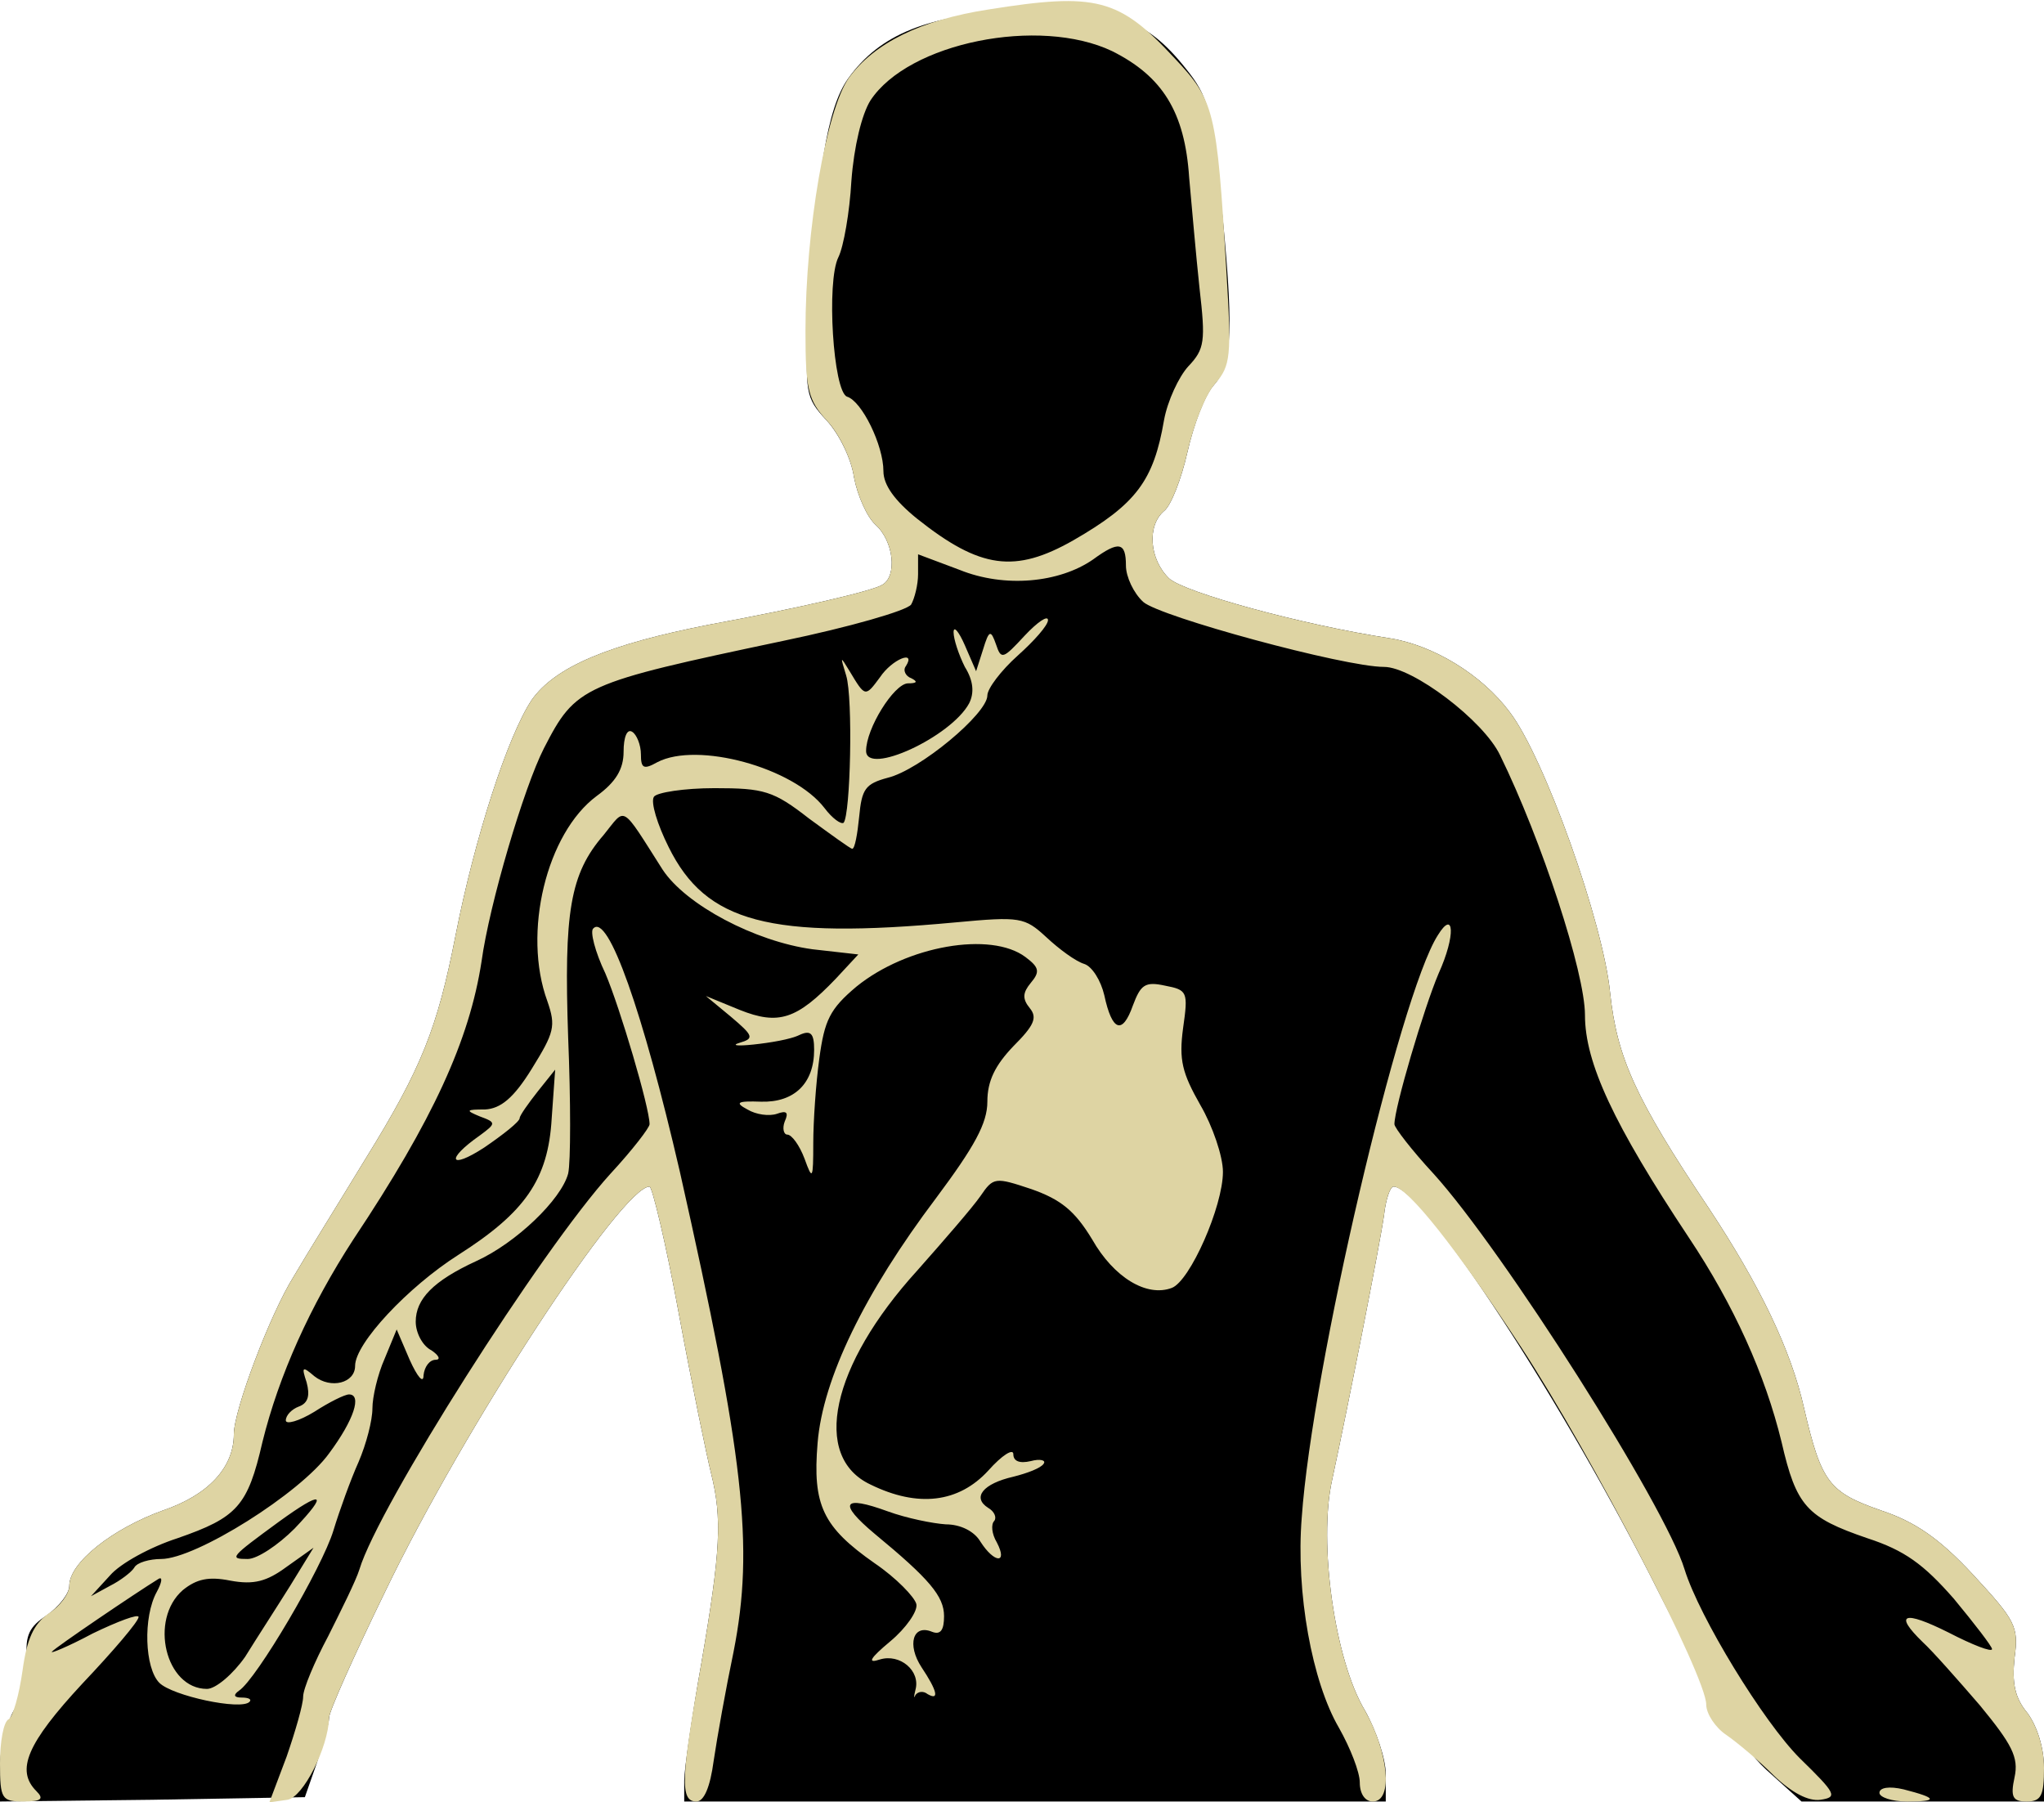
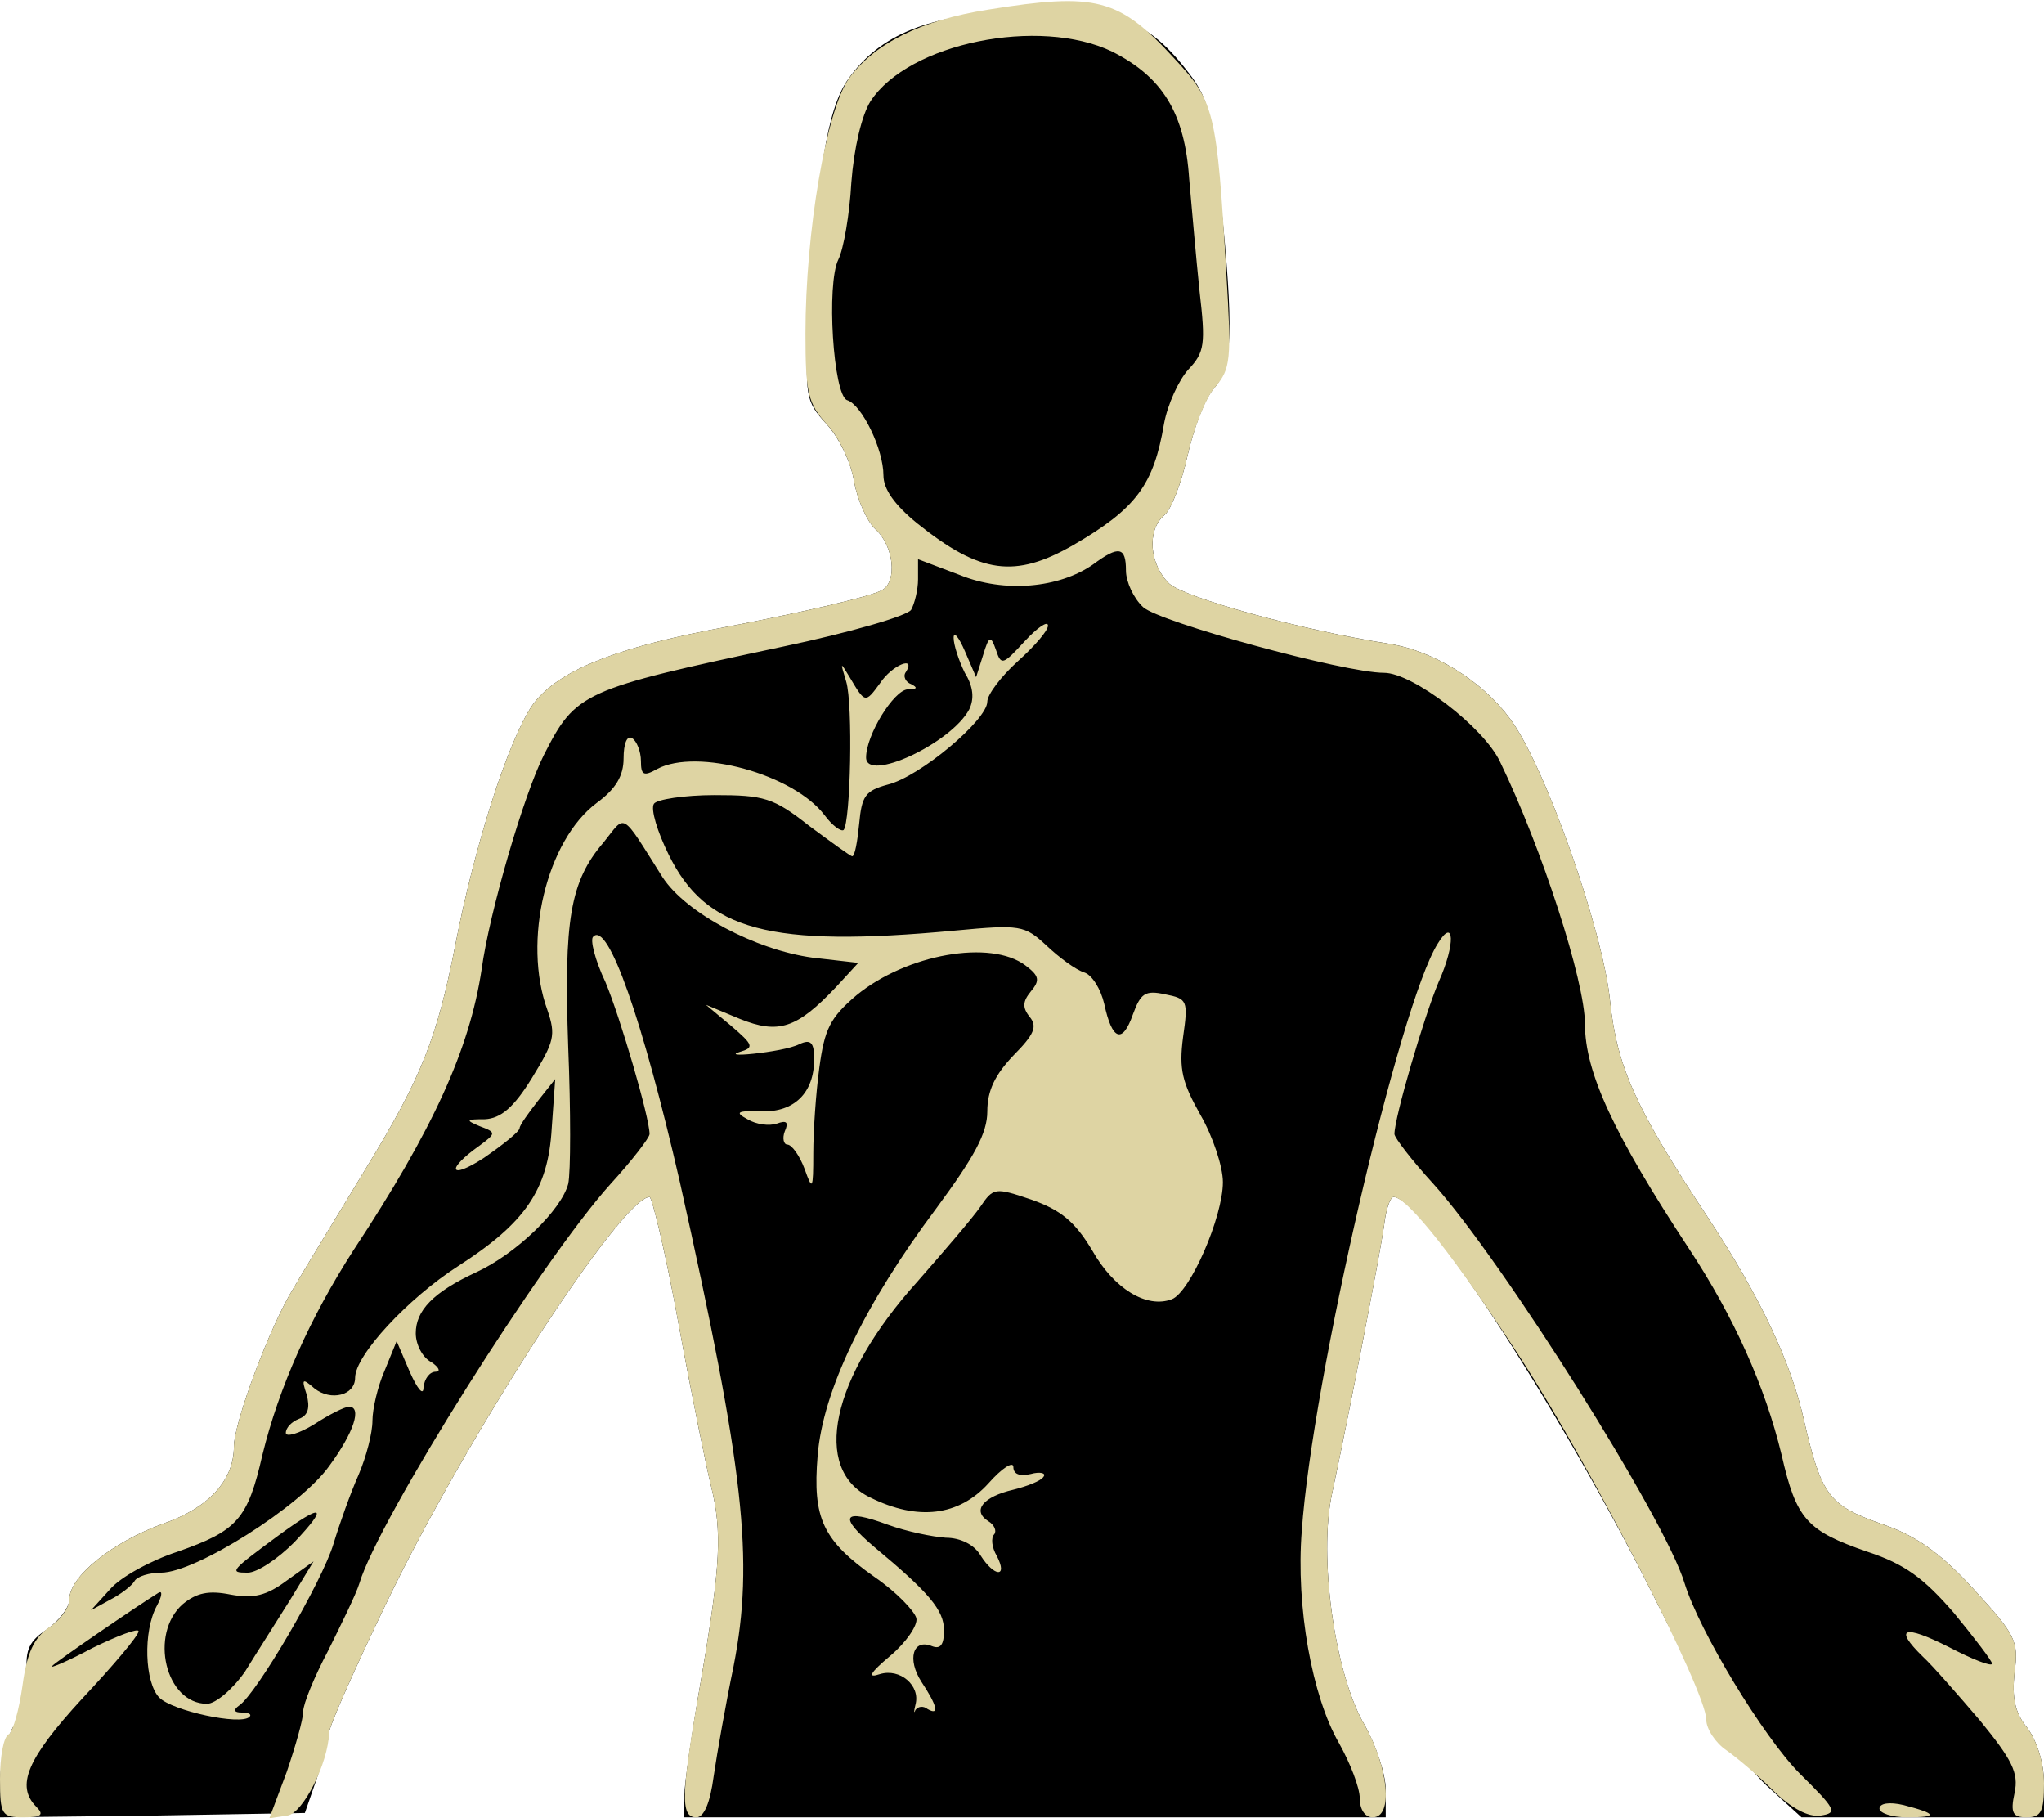
- <svg xmlns="http://www.w3.org/2000/svg" id="root" viewBox="0 0 2360 2080">
-   <path d="M0 2040c0-22 8-52 17-67 10-15 16-40 14-59-2-26 3-36 23-49 14-10 26-25 26-34 0-27 50-66 108-87 53-18 82-50 82-88 0-28 42-139 69-182 14-24 52-85 83-136 65-105 83-151 104-258 22-112 60-230 88-272 27-38 88-64 206-87 103-19 189-39 199-46 17-10 13-50-8-69-10-9-21-34-25-55-3-21-17-50-32-66-24-26-25-31-20-119 9-166 21-241 45-275 37-52 93-74 197-79 107-5 147 9 193 67 26 32 30 49 40 145 16 156 14 196-7 220-11 12-24 47-31 78s-19 62-27 68c-20 17-17 56 6 78 18 16 151 53 255 69 50 8 106 42 138 85 40 52 108 243 116 324 8 75 29 122 114 249 59 89 95 164 110 231 20 86 29 97 89 118 39 13 67 32 106 74 49 53 53 60 48 96-3 29 0 46 15 64 11 15 19 40 19 63v39h-280l-41-37c-30-28-62-82-123-203-109-218-273-470-307-470-4 0-9 15-11 33-5 35-41 218-60 306-16 72 3 208 38 266 13 23 24 56 24 73v32H790v-24c0-13 9-75 20-137 22-128 24-166 11-218-5-20-22-102-37-183-15-82-31-148-34-148-32 0-213 276-305 467-36 74-65 139-65 146s-7 30-14 52l-14 40-176 3-176 2v-40zm1361-637 21-48-26-48c-14-26-26-56-26-66 0-15-8-20-37-23-31-3-38-8-49-38l-12-35-1 32c-1 21-11 41-31 61s-30 40-30 60c0 27 5 31 46 43 28 8 52 23 60 37 8 12 21 33 29 47 9 14 20 25 25 25s19-21 31-47z" />
-   <g fill="#DED4A3">
-     <path d="M0 2036c0-25 4-48 10-51 5-3 12-28 16-56 5-37 13-54 30-66 13-8 24-23 24-32 0-27 50-66 108-87 53-18 82-50 82-88 0-28 42-139 69-182 14-24 52-85 83-136 65-105 83-151 104-258 22-112 60-230 88-272 27-38 88-64 206-87 103-19 189-39 199-46 17-10 13-50-8-69-10-9-21-34-25-55-3-21-17-50-31-65-22-24-25-36-25-104 0-117 24-255 50-292 29-40 83-67 161-79 125-20 151-13 215 56 46 49 49 59 60 246 6 99 5 109-13 130-11 12-25 48-32 79s-19 62-27 68c-20 17-17 56 6 78 18 16 151 53 255 69 50 8 106 42 138 85 40 52 108 243 116 324 8 75 29 122 114 249 59 89 95 164 110 231 20 86 29 97 89 118 39 13 67 32 106 74 49 53 53 60 48 96-3 29 0 46 15 64 11 15 19 40 19 63 0 32-3 39-20 39-16 0-19-5-14-28s-3-38-40-83c-25-29-55-63-66-73-34-33-22-37 30-11 27 14 50 23 50 19 0-3-20-29-44-58-35-40-57-56-100-70-70-24-82-37-99-111-19-78-55-158-107-236-87-131-120-202-120-257 0-49-50-202-98-300-19-40-101-102-134-102-46 0-259-58-278-75-11-10-20-29-20-42 0-27-8-29-38-7-39 27-102 33-154 12l-48-18v23c0 12-4 28-8 35-5 7-71 26-148 42-232 49-239 52-276 124-23 45-63 180-72 246-14 91-56 183-148 321-50 77-86 157-105 234-17 74-29 87-98 111-31 10-66 29-78 43l-22 24 22-12c12-6 25-16 28-21 3-6 18-10 31-10 40 0 161-76 194-122 29-39 38-68 23-68-5 0-23 9-40 20-18 11-33 15-33 10 0-6 7-13 15-16 11-4 13-13 9-28-6-18-5-19 9-7 19 15 47 8 47-12 0-26 61-91 119-128 77-49 104-87 108-158l4-56-20 25c-11 14-21 28-21 31 0 4-19 19-41 34-40 26-45 14-5-14 19-14 19-15 0-22-17-7-16-8 6-8 18-1 33-13 54-47 26-42 28-49 18-78-29-79-1-194 57-237 22-16 31-31 31-51 0-17 4-27 10-23 5 3 10 15 10 26 0 16 3 18 19 9 46-24 157 6 193 53 9 12 19 19 22 17 8-9 11-144 3-170-7-23-7-23 4-5 18 30 18 30 35 7 14-21 42-32 30-13-4 5 0 12 6 14 8 4 7 6-4 6-16 1-48 52-48 78 0 29 98-16 119-55 6-12 5-26-5-42-7-14-13-32-13-40s6-1 13 15l13 30 8-25c7-23 9-23 15-6 6 18 8 17 33-10 15-16 27-24 27-18s-16 24-35 41-35 38-35 46c0 21-78 86-115 95-26 7-30 13-33 45-2 20-5 37-8 37-2 0-24-16-50-35-41-32-52-35-109-35-35 0-67 5-70 10-4 6 4 32 17 58 43 87 116 107 331 87 75-7 80-6 105 17 15 14 34 28 44 31 9 3 19 19 23 36 9 42 21 46 33 12 9-24 14-28 37-23 26 5 27 7 21 49-5 37-1 52 20 89 14 24 26 59 26 77 0 40-38 126-59 134-29 11-67-12-92-56-20-33-36-46-70-58-42-14-44-14-59 8-9 13-42 51-73 86-100 110-122 215-54 247 55 27 102 21 136-16 16-18 29-26 29-19 0 8 7 11 20 8 11-3 18-1 15 3-3 5-19 11-35 15-35 8-48 24-29 36 7 4 10 11 7 15-4 4-3 15 3 25 13 25-3 24-19-1-7-12-23-20-40-20-15-1-45-7-67-15-52-19-58-10-15 26 63 52 80 72 80 95 0 16-4 22-14 18-22-9-29 15-12 41 18 27 21 39 7 31-5-4-11-3-14 1-2 5-2 2 0-6 6-22-18-42-41-35-15 5-12-1 12-21 18-15 32-35 30-43s-23-30-48-47c-60-42-72-67-66-139 6-74 54-173 137-283 44-59 59-86 59-111 0-24 9-42 30-64 24-24 28-33 19-44s-8-18 1-29c11-13 10-18-6-30-40-30-137-13-195 34-31 26-37 39-43 83-4 29-7 73-7 98 0 42-1 43-10 18-6-16-15-28-20-28-4 0-6-7-3-15 5-11 2-13-9-9-9 3-24 1-34-5-15-8-12-10 16-9 38 1 61-21 61-60 0-19-4-23-17-17-10 5-34 9-53 11s-26 1-16-2c17-5 16-8-10-30l-29-24 39 16c45 18 66 11 111-36l26-28-53-6c-66-9-146-51-173-92-49-77-42-72-68-40-39 45-46 89-41 234 3 73 3 144 0 157-8 30-60 80-106 101-50 23-70 44-70 70 0 13 8 28 18 33 9 6 11 11 5 11-7 0-13 8-14 18 0 10-7 2-16-18l-15-35-14 34c-8 18-14 44-14 57 0 14-7 41-16 62-9 20-22 56-29 79-13 43-89 172-109 185-7 5-6 8 3 8 8 0 12 2 9 5-10 10-89-7-104-22-17-17-19-76-3-105 6-11 7-18 2-15-26 16-119 79-123 84-3 3 19-6 47-21 29-14 53-23 53-19 0 5-29 39-65 77-64 69-77 100-53 124 9 9 6 12-15 12-25 0-27-3-27-44zm283-123c13-21 37-58 52-82l27-44-31 22c-23 17-38 21-65 16-25-5-39-2-55 11-39 34-20 114 28 114 10 0 30-17 44-37zm57-148c40-42 33-45-18-8-56 41-58 43-36 43 11 0 35-16 54-35zm899-1141c73-42 93-69 105-139 4-22 17-50 28-62 19-20 20-29 13-90-4-37-9-95-12-128-5-76-31-117-89-146-84-40-235-10-279 57-10 16-19 53-22 93-2 36-9 76-15 88-14 28-6 155 10 161 17 5 42 56 42 86 0 16 13 34 39 55 73 58 113 63 180 25z" />
-     <path d="M331 2028c10-29 19-60 19-69s13-40 29-70c15-30 32-64 36-77 22-73 210-369 290-457 25-27 45-53 45-57 0-19-34-134-51-174-12-25-18-49-14-52 17-18 57 95 100 281 74 329 86 432 62 554-9 43-19 99-23 126-4 30-11 47-20 47-19 0-18-26 6-161 22-128 24-166 11-218-5-20-22-102-37-183-15-82-31-148-34-148-32 0-213 276-305 467-36 74-65 139-65 146-1 35-30 92-48 95l-21 3 20-53zM1570 2058c0-12-11-40-24-63-31-53-50-156-43-243 12-172 113-603 157-672 19-31 21 0 1 44-17 40-51 155-51 174 0 4 20 30 45 57 80 88 268 384 290 457 17 55 91 176 133 218 42 41 44 45 24 48-14 2-33-8-54-28-17-17-42-38-55-47-12-8-23-24-23-35 0-32-131-286-214-413-74-113-131-185-147-185-4 0-9 15-11 33-5 35-41 218-60 306-16 72 3 208 38 266 27 48 33 105 9 105-9 0-15-9-15-22zM2170 2070c0-6 11-8 28-4 39 10 40 14 4 14-18 0-32-5-32-10z" />
+ <svg xmlns="http://www.w3.org/2000/svg" id="root" viewBox="0 0 99 88">
+   <g>
+     <path d="M 0 86.309 C 0 85.375 0.336 84.109 0.715 83.473 C 1.133 82.84 1.383 81.781 1.301 80.977 C 1.215 79.875 1.426 79.453 2.266 78.902 C 2.852 78.48 3.355 77.848 3.355 77.465 C 3.355 76.324 5.453 74.672 7.887 73.785 C 10.109 73.023 11.328 71.668 11.328 70.062 C 11.328 68.875 13.09 64.18 14.223 62.363 C 14.809 61.348 16.402 58.766 17.703 56.609 C 20.43 52.164 21.184 50.219 22.066 45.691 C 22.988 40.953 24.582 35.961 25.758 34.184 C 26.891 32.578 29.449 31.477 34.398 30.504 C 38.719 29.699 42.328 28.855 42.746 28.559 C 43.461 28.133 43.293 26.441 42.41 25.637 C 41.992 25.258 41.531 24.199 41.363 23.312 C 41.234 22.422 40.648 21.195 40.02 20.52 C 39.012 19.418 38.973 19.207 39.18 15.484 C 39.559 8.461 40.062 5.289 41.066 3.852 C 42.621 1.648 44.969 0.719 49.332 0.508 C 53.82 0.297 55.5 0.887 57.43 3.344 C 58.52 4.695 58.688 5.414 59.105 9.477 C 59.777 16.078 59.695 17.77 58.812 18.785 C 58.352 19.293 57.805 20.773 57.512 22.086 C 57.219 23.395 56.715 24.707 56.379 24.961 C 55.539 25.68 55.668 27.332 56.633 28.262 C 57.387 28.938 62.965 30.504 67.328 31.18 C 69.426 31.52 71.773 32.957 73.117 34.777 C 74.797 36.977 77.648 45.059 77.984 48.484 C 78.32 51.656 79.199 53.645 82.766 59.02 C 85.242 62.785 86.75 65.957 87.379 68.793 C 88.219 72.43 88.598 72.895 91.113 73.785 C 92.75 74.336 93.926 75.137 95.559 76.914 C 97.617 79.156 97.785 79.453 97.574 80.977 C 97.449 82.203 97.574 82.922 98.203 83.684 C 98.664 84.32 99 85.375 99 86.352 L 99 88 L 87.254 88 L 85.535 86.434 C 84.277 85.25 82.934 82.965 80.375 77.848 C 75.801 68.625 68.922 57.961 67.496 57.961 C 67.328 57.961 67.117 58.598 67.035 59.359 C 66.824 60.84 65.316 68.582 64.52 72.305 C 63.848 75.352 64.645 81.105 66.113 83.559 C 66.656 84.531 67.117 85.926 67.117 86.645 L 67.117 88 L 33.141 88 L 33.141 86.984 C 33.141 86.434 33.516 83.812 33.98 81.188 C 34.902 75.773 34.984 74.164 34.441 71.965 C 34.23 71.121 33.516 67.648 32.887 64.223 C 32.258 60.754 31.586 57.961 31.461 57.961 C 30.121 57.961 22.527 69.637 18.668 77.719 C 17.156 80.852 15.941 83.602 15.941 83.895 C 15.941 84.191 15.648 85.164 15.352 86.098 L 14.766 87.789 L 7.383 87.914 L 0 88 Z M 57.094 59.359 L 57.973 57.328 L 56.883 55.297 C 56.297 54.195 55.793 52.926 55.793 52.504 C 55.793 51.871 55.457 51.656 54.242 51.531 C 52.941 51.402 52.645 51.191 52.184 49.922 L 51.68 48.441 L 51.641 49.797 C 51.598 50.684 51.18 51.531 50.34 52.375 C 49.5 53.223 49.082 54.07 49.082 54.914 C 49.082 56.059 49.289 56.227 51.012 56.734 C 52.184 57.074 53.191 57.707 53.527 58.301 C 53.863 58.809 54.406 59.695 54.742 60.289 C 55.121 60.879 55.582 61.348 55.793 61.348 C 56.004 61.348 56.59 60.457 57.094 59.359 Z M 57.094 59.359 " />
+     <path style="stroke: none; fill-rule: nonzero; fill: rgb(87.059%, 83.137%, 63.922%); fill-opacity: 1" d="M 0 86.137 C 0 85.082 0.168 84.109 0.418 83.98 C 0.629 83.855 0.922 82.797 1.09 81.613 C 1.301 80.047 1.637 79.328 2.348 78.82 C 2.895 78.48 3.355 77.848 3.355 77.465 C 3.355 76.324 5.453 74.672 7.887 73.785 C 10.109 73.023 11.328 71.668 11.328 70.062 C 11.328 68.875 13.09 64.18 14.223 62.363 C 14.809 61.348 16.402 58.766 17.703 56.609 C 20.43 52.164 21.184 50.219 22.066 45.691 C 22.988 40.953 24.582 35.961 25.758 34.184 C 26.891 32.578 29.449 31.477 34.398 30.504 C 38.719 29.699 42.328 28.855 42.746 28.559 C 43.461 28.133 43.293 26.441 42.41 25.637 C 41.992 25.258 41.531 24.199 41.363 23.312 C 41.234 22.422 40.648 21.195 40.062 20.562 C 39.137 19.547 39.012 19.039 39.012 16.16 C 39.012 11.211 40.02 5.375 41.109 3.809 C 42.328 2.117 44.594 0.973 47.863 0.465 C 53.109 -0.379 54.199 -0.086 56.883 2.836 C 58.812 4.906 58.938 5.332 59.398 13.242 C 59.652 17.43 59.609 17.855 58.855 18.742 C 58.395 19.25 57.805 20.773 57.512 22.086 C 57.219 23.395 56.715 24.707 56.379 24.961 C 55.539 25.68 55.668 27.332 56.633 28.262 C 57.387 28.938 62.965 30.504 67.328 31.18 C 69.426 31.52 71.773 32.957 73.117 34.777 C 74.797 36.977 77.648 45.059 77.984 48.484 C 78.32 51.656 79.199 53.645 82.766 59.02 C 85.242 62.785 86.75 65.957 87.379 68.793 C 88.219 72.43 88.598 72.895 91.113 73.785 C 92.75 74.336 93.926 75.137 95.559 76.914 C 97.617 79.156 97.785 79.453 97.574 80.977 C 97.449 82.203 97.574 82.922 98.203 83.684 C 98.664 84.32 99 85.375 99 86.352 C 99 87.703 98.875 88 98.16 88 C 97.488 88 97.363 87.789 97.574 86.816 C 97.785 85.844 97.449 85.207 95.895 83.305 C 94.848 82.078 93.59 80.637 93.129 80.215 C 91.699 78.82 92.203 78.648 94.387 79.75 C 95.52 80.344 96.484 80.723 96.484 80.555 C 96.484 80.426 95.645 79.328 94.637 78.102 C 93.168 76.406 92.246 75.73 90.441 75.137 C 87.508 74.125 87.004 73.574 86.289 70.441 C 85.492 67.141 83.98 63.758 81.801 60.457 C 78.152 54.914 76.766 51.91 76.766 49.586 C 76.766 47.512 74.668 41.039 72.656 36.891 C 71.859 35.199 68.418 32.578 67.035 32.578 C 65.105 32.578 56.168 30.125 55.371 29.402 C 54.91 28.98 54.535 28.176 54.535 27.625 C 54.535 26.484 54.199 26.398 52.941 27.332 C 51.305 28.473 48.66 28.727 46.48 27.84 L 44.465 27.078 L 44.465 28.051 C 44.465 28.559 44.297 29.234 44.129 29.531 C 43.922 29.828 41.152 30.629 37.922 31.309 C 28.191 33.379 27.895 33.508 26.344 36.555 C 25.379 38.457 23.703 44.168 23.324 46.961 C 22.738 50.812 20.973 54.703 17.117 60.543 C 15.02 63.801 13.508 67.184 12.711 70.441 C 11.996 73.574 11.492 74.125 8.598 75.137 C 7.301 75.562 5.832 76.367 5.328 76.957 L 4.406 77.973 L 5.328 77.465 C 5.832 77.211 6.375 76.789 6.504 76.578 C 6.629 76.324 7.258 76.152 7.801 76.152 C 9.48 76.152 14.555 72.938 15.941 70.992 C 17.156 69.344 17.535 68.117 16.906 68.117 C 16.695 68.117 15.941 68.496 15.227 68.961 C 14.473 69.426 13.844 69.598 13.844 69.383 C 13.844 69.129 14.137 68.836 14.473 68.707 C 14.934 68.539 15.02 68.156 14.852 67.523 C 14.598 66.762 14.641 66.719 15.227 67.227 C 16.023 67.863 17.199 67.566 17.199 66.719 C 17.199 65.621 19.758 62.871 22.191 61.305 C 25.422 59.23 26.555 57.625 26.723 54.621 L 26.891 52.25 L 26.051 53.309 C 25.59 53.898 25.168 54.492 25.168 54.621 C 25.168 54.789 24.371 55.422 23.449 56.059 C 21.773 57.156 21.562 56.648 23.238 55.465 C 24.035 54.875 24.035 54.832 23.238 54.535 C 22.527 54.238 22.57 54.195 23.492 54.195 C 24.246 54.152 24.875 53.645 25.758 52.207 C 26.848 50.43 26.93 50.133 26.512 48.906 C 25.297 45.566 26.469 40.699 28.902 38.879 C 29.824 38.203 30.203 37.57 30.203 36.723 C 30.203 36.004 30.371 35.582 30.621 35.75 C 30.832 35.875 31.043 36.383 31.043 36.852 C 31.043 37.527 31.168 37.613 31.84 37.23 C 33.77 36.215 38.426 37.484 39.938 39.473 C 40.312 39.98 40.734 40.277 40.859 40.191 C 41.195 39.812 41.32 34.102 40.984 33 C 40.691 32.027 40.691 32.027 41.152 32.789 C 41.906 34.059 41.906 34.059 42.621 33.086 C 43.207 32.195 44.383 31.73 43.879 32.535 C 43.711 32.746 43.879 33.043 44.129 33.125 C 44.465 33.297 44.426 33.379 43.961 33.379 C 43.293 33.422 41.949 35.582 41.949 36.68 C 41.949 37.906 46.059 36.004 46.941 34.355 C 47.191 33.848 47.152 33.254 46.73 32.578 C 46.438 31.984 46.188 31.223 46.188 30.883 C 46.188 30.547 46.438 30.844 46.73 31.52 L 47.277 32.789 L 47.613 31.73 C 47.906 30.758 47.988 30.758 48.242 31.477 C 48.492 32.238 48.578 32.195 49.625 31.055 C 50.254 30.375 50.758 30.039 50.758 30.293 C 50.758 30.547 50.086 31.309 49.289 32.027 C 48.492 32.746 47.82 33.633 47.82 33.973 C 47.82 34.863 44.551 37.613 42.996 37.992 C 41.906 38.289 41.738 38.543 41.613 39.895 C 41.531 40.742 41.402 41.461 41.277 41.461 C 41.195 41.461 40.27 40.785 39.18 39.98 C 37.461 38.625 37 38.5 34.609 38.5 C 33.141 38.5 31.797 38.711 31.672 38.922 C 31.504 39.176 31.84 40.277 32.383 41.375 C 34.188 45.059 37.25 45.902 46.27 45.059 C 49.418 44.762 49.625 44.805 50.676 45.777 C 51.305 46.371 52.102 46.961 52.52 47.09 C 52.898 47.215 53.316 47.891 53.484 48.613 C 53.863 50.387 54.367 50.559 54.871 49.121 C 55.246 48.105 55.457 47.934 56.422 48.145 C 57.512 48.359 57.555 48.441 57.301 50.219 C 57.094 51.785 57.262 52.418 58.141 53.984 C 58.73 55 59.23 56.48 59.23 57.242 C 59.23 58.934 57.637 62.574 56.758 62.91 C 55.539 63.375 53.945 62.402 52.898 60.543 C 52.059 59.145 51.387 58.598 49.961 58.09 C 48.199 57.496 48.117 57.496 47.488 58.426 C 47.109 58.977 45.723 60.586 44.426 62.066 C 40.23 66.719 39.305 71.16 42.16 72.516 C 44.465 73.656 46.438 73.402 47.863 71.84 C 48.535 71.078 49.082 70.738 49.082 71.035 C 49.082 71.375 49.375 71.5 49.918 71.375 C 50.383 71.246 50.676 71.332 50.547 71.5 C 50.422 71.711 49.75 71.965 49.082 72.133 C 47.613 72.473 47.066 73.148 47.863 73.656 C 48.156 73.828 48.285 74.125 48.156 74.293 C 47.988 74.461 48.031 74.926 48.285 75.352 C 48.828 76.406 48.156 76.367 47.488 75.309 C 47.191 74.801 46.523 74.461 45.809 74.461 C 45.18 74.418 43.922 74.164 42.996 73.828 C 40.816 73.023 40.566 73.402 42.367 74.926 C 45.012 77.125 45.723 77.973 45.723 78.945 C 45.723 79.625 45.559 79.875 45.137 79.707 C 44.215 79.328 43.922 80.344 44.633 81.441 C 45.391 82.586 45.516 83.094 44.926 82.754 C 44.719 82.586 44.465 82.625 44.34 82.797 C 44.258 83.008 44.258 82.879 44.34 82.543 C 44.594 81.613 43.586 80.766 42.621 81.062 C 41.992 81.273 42.117 81.02 43.125 80.172 C 43.879 79.539 44.465 78.691 44.383 78.355 C 44.297 78.016 43.418 77.086 42.367 76.367 C 39.852 74.59 39.348 73.531 39.602 70.484 C 39.852 67.355 41.867 63.164 45.348 58.512 C 47.191 56.016 47.82 54.875 47.82 53.816 C 47.82 52.801 48.199 52.039 49.082 51.109 C 50.086 50.094 50.254 49.711 49.879 49.246 C 49.5 48.781 49.543 48.484 49.918 48.02 C 50.383 47.469 50.34 47.258 49.668 46.75 C 47.988 45.48 43.922 46.199 41.488 48.188 C 40.188 49.289 39.938 49.84 39.684 51.699 C 39.516 52.926 39.391 54.789 39.391 55.848 C 39.391 57.625 39.348 57.664 38.973 56.609 C 38.719 55.93 38.34 55.422 38.133 55.422 C 37.965 55.422 37.879 55.125 38.008 54.789 C 38.215 54.324 38.09 54.238 37.629 54.406 C 37.25 54.535 36.621 54.449 36.203 54.195 C 35.574 53.859 35.699 53.773 36.875 53.816 C 38.469 53.859 39.434 52.926 39.434 51.277 C 39.434 50.473 39.266 50.305 38.719 50.559 C 38.301 50.77 37.293 50.938 36.496 51.023 C 35.699 51.109 35.406 51.066 35.824 50.938 C 36.539 50.727 36.496 50.602 35.406 49.668 L 34.188 48.652 L 35.824 49.332 C 37.711 50.094 38.594 49.797 40.48 47.809 L 41.57 46.625 L 39.348 46.371 C 36.578 45.988 33.223 44.211 32.09 42.477 C 30.035 39.219 30.328 39.43 29.238 40.785 C 27.602 42.688 27.309 44.551 27.52 50.684 C 27.645 53.773 27.645 56.777 27.52 57.328 C 27.184 58.598 25 60.711 23.07 61.602 C 20.973 62.574 20.137 63.461 20.137 64.562 C 20.137 65.113 20.473 65.746 20.891 65.957 C 21.27 66.211 21.352 66.422 21.102 66.422 C 20.809 66.422 20.555 66.762 20.512 67.184 C 20.512 67.609 20.219 67.27 19.844 66.422 L 19.211 64.941 L 18.625 66.379 C 18.289 67.141 18.039 68.242 18.039 68.793 C 18.039 69.383 17.746 70.527 17.367 71.414 C 16.988 72.262 16.445 73.785 16.152 74.758 C 15.605 76.578 12.418 82.035 11.578 82.586 C 11.285 82.797 11.328 82.922 11.703 82.922 C 12.039 82.922 12.207 83.008 12.082 83.133 C 11.66 83.559 8.348 82.84 7.719 82.203 C 7.004 81.484 6.922 78.988 7.594 77.762 C 7.844 77.297 7.887 77 7.676 77.125 C 6.586 77.805 2.684 80.469 2.516 80.68 C 2.391 80.809 3.312 80.426 4.488 79.793 C 5.707 79.199 6.711 78.82 6.711 78.988 C 6.711 79.199 5.496 80.637 3.984 82.246 C 1.301 85.164 0.754 86.477 1.762 87.492 C 2.141 87.875 2.012 88 1.133 88 C 0.082 88 0 87.875 0 86.137 Z M 11.871 80.934 C 12.418 80.047 13.422 78.48 14.055 77.465 L 15.188 75.605 L 13.887 76.535 C 12.922 77.254 12.293 77.422 11.16 77.211 C 10.109 77 9.523 77.125 8.852 77.676 C 7.215 79.117 8.012 82.5 10.027 82.5 C 10.445 82.5 11.285 81.781 11.871 80.934 Z M 14.262 74.672 C 15.941 72.895 15.648 72.77 13.508 74.336 C 11.16 76.07 11.074 76.152 11.996 76.152 C 12.457 76.152 13.465 75.477 14.262 74.672 Z M 51.977 26.398 C 55.039 24.625 55.875 23.48 56.379 20.52 C 56.547 19.59 57.094 18.402 57.555 17.895 C 58.352 17.051 58.395 16.668 58.098 14.09 C 57.934 12.523 57.723 10.07 57.598 8.672 C 57.387 5.457 56.297 3.723 53.863 2.496 C 50.34 0.805 44.004 2.074 42.16 4.906 C 41.738 5.586 41.363 7.148 41.234 8.844 C 41.152 10.367 40.859 12.059 40.605 12.566 C 40.02 13.75 40.355 19.125 41.027 19.375 C 41.738 19.59 42.789 21.746 42.789 23.016 C 42.789 23.691 43.332 24.453 44.426 25.344 C 47.488 27.797 49.164 28.008 51.977 26.398 Z M 51.977 26.398 " />
+     <path style="stroke: none; fill-rule: nonzero; fill: rgb(87.059%, 83.137%, 63.922%); fill-opacity: 1" d="M 13.887 85.801 C 14.305 84.574 14.684 83.262 14.684 82.879 C 14.684 82.5 15.227 81.188 15.898 79.918 C 16.527 78.648 17.242 77.211 17.41 76.66 C 18.332 73.574 26.219 61.051 29.574 57.328 C 30.621 56.184 31.461 55.086 31.461 54.914 C 31.461 54.113 30.035 49.246 29.324 47.555 C 28.82 46.496 28.566 45.48 28.734 45.355 C 29.449 44.594 31.125 49.375 32.93 57.242 C 36.035 71.16 36.539 75.52 35.531 80.68 C 35.152 82.5 34.734 84.871 34.566 86.012 C 34.398 87.281 34.105 88 33.727 88 C 32.93 88 32.973 86.898 33.98 81.188 C 34.902 75.773 34.984 74.164 34.441 71.965 C 34.23 71.121 33.516 67.648 32.887 64.223 C 32.258 60.754 31.586 57.961 31.461 57.961 C 30.121 57.961 22.527 69.637 18.668 77.719 C 17.156 80.852 15.941 83.602 15.941 83.895 C 15.898 85.375 14.684 87.789 13.926 87.914 L 13.047 88.043 Z M 65.859 87.07 C 65.859 86.562 65.398 85.375 64.852 84.402 C 63.555 82.16 62.758 77.805 63.051 74.125 C 63.555 66.848 67.789 48.613 69.637 45.691 C 70.434 44.379 70.516 45.691 69.676 47.555 C 68.965 49.246 67.539 54.113 67.539 54.914 C 67.539 55.086 68.379 56.184 69.426 57.328 C 72.781 61.051 80.668 73.574 81.59 76.66 C 82.305 78.988 85.41 84.109 87.172 85.883 C 88.934 87.621 89.016 87.789 88.176 87.914 C 87.59 88 86.793 87.578 85.91 86.73 C 85.199 86.012 84.148 85.125 83.605 84.742 C 83.102 84.402 82.641 83.727 82.641 83.262 C 82.641 81.906 77.145 71.16 73.664 65.789 C 70.559 61.008 68.168 57.961 67.496 57.961 C 67.328 57.961 67.117 58.598 67.035 59.359 C 66.824 60.84 65.316 68.582 64.52 72.305 C 63.848 75.352 64.645 81.105 66.113 83.559 C 67.246 85.59 67.496 88 66.488 88 C 66.113 88 65.859 87.621 65.859 87.07 Z M 91.031 87.578 C 91.031 87.324 91.492 87.238 92.203 87.406 C 93.84 87.832 93.883 88 92.371 88 C 91.617 88 91.031 87.789 91.031 87.578 Z M 91.031 87.578 " />
  </g>
</svg>
